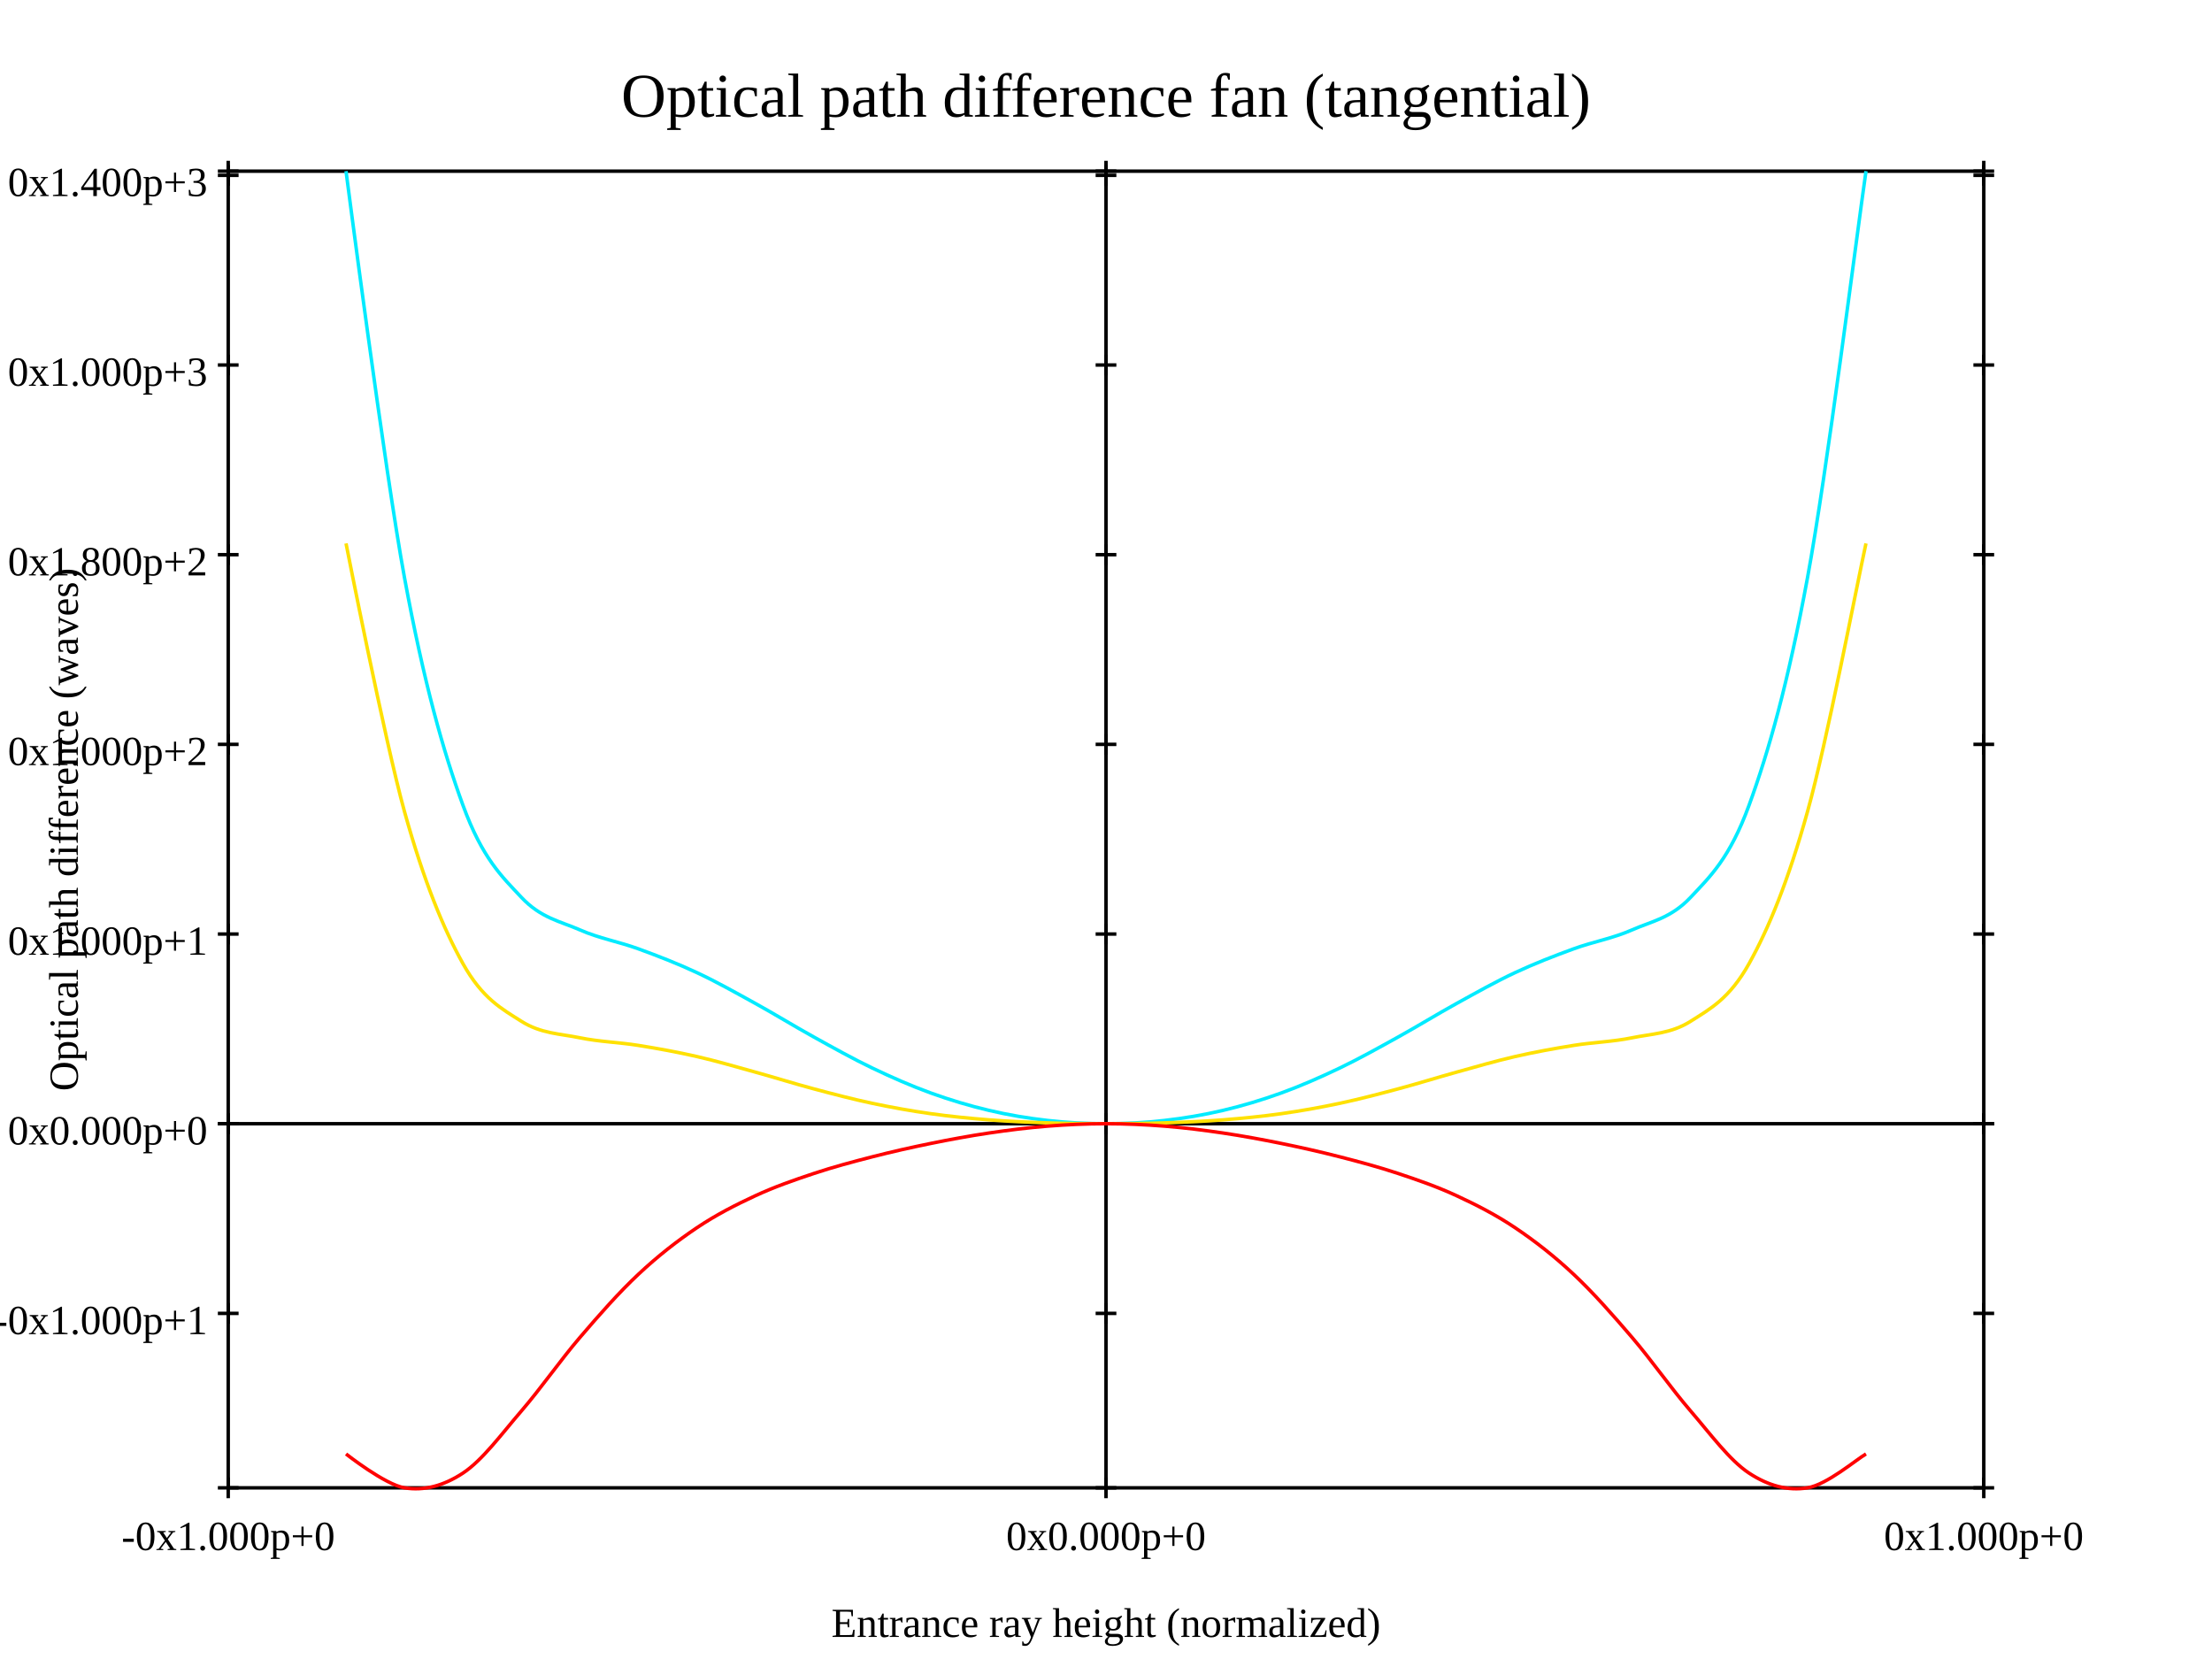
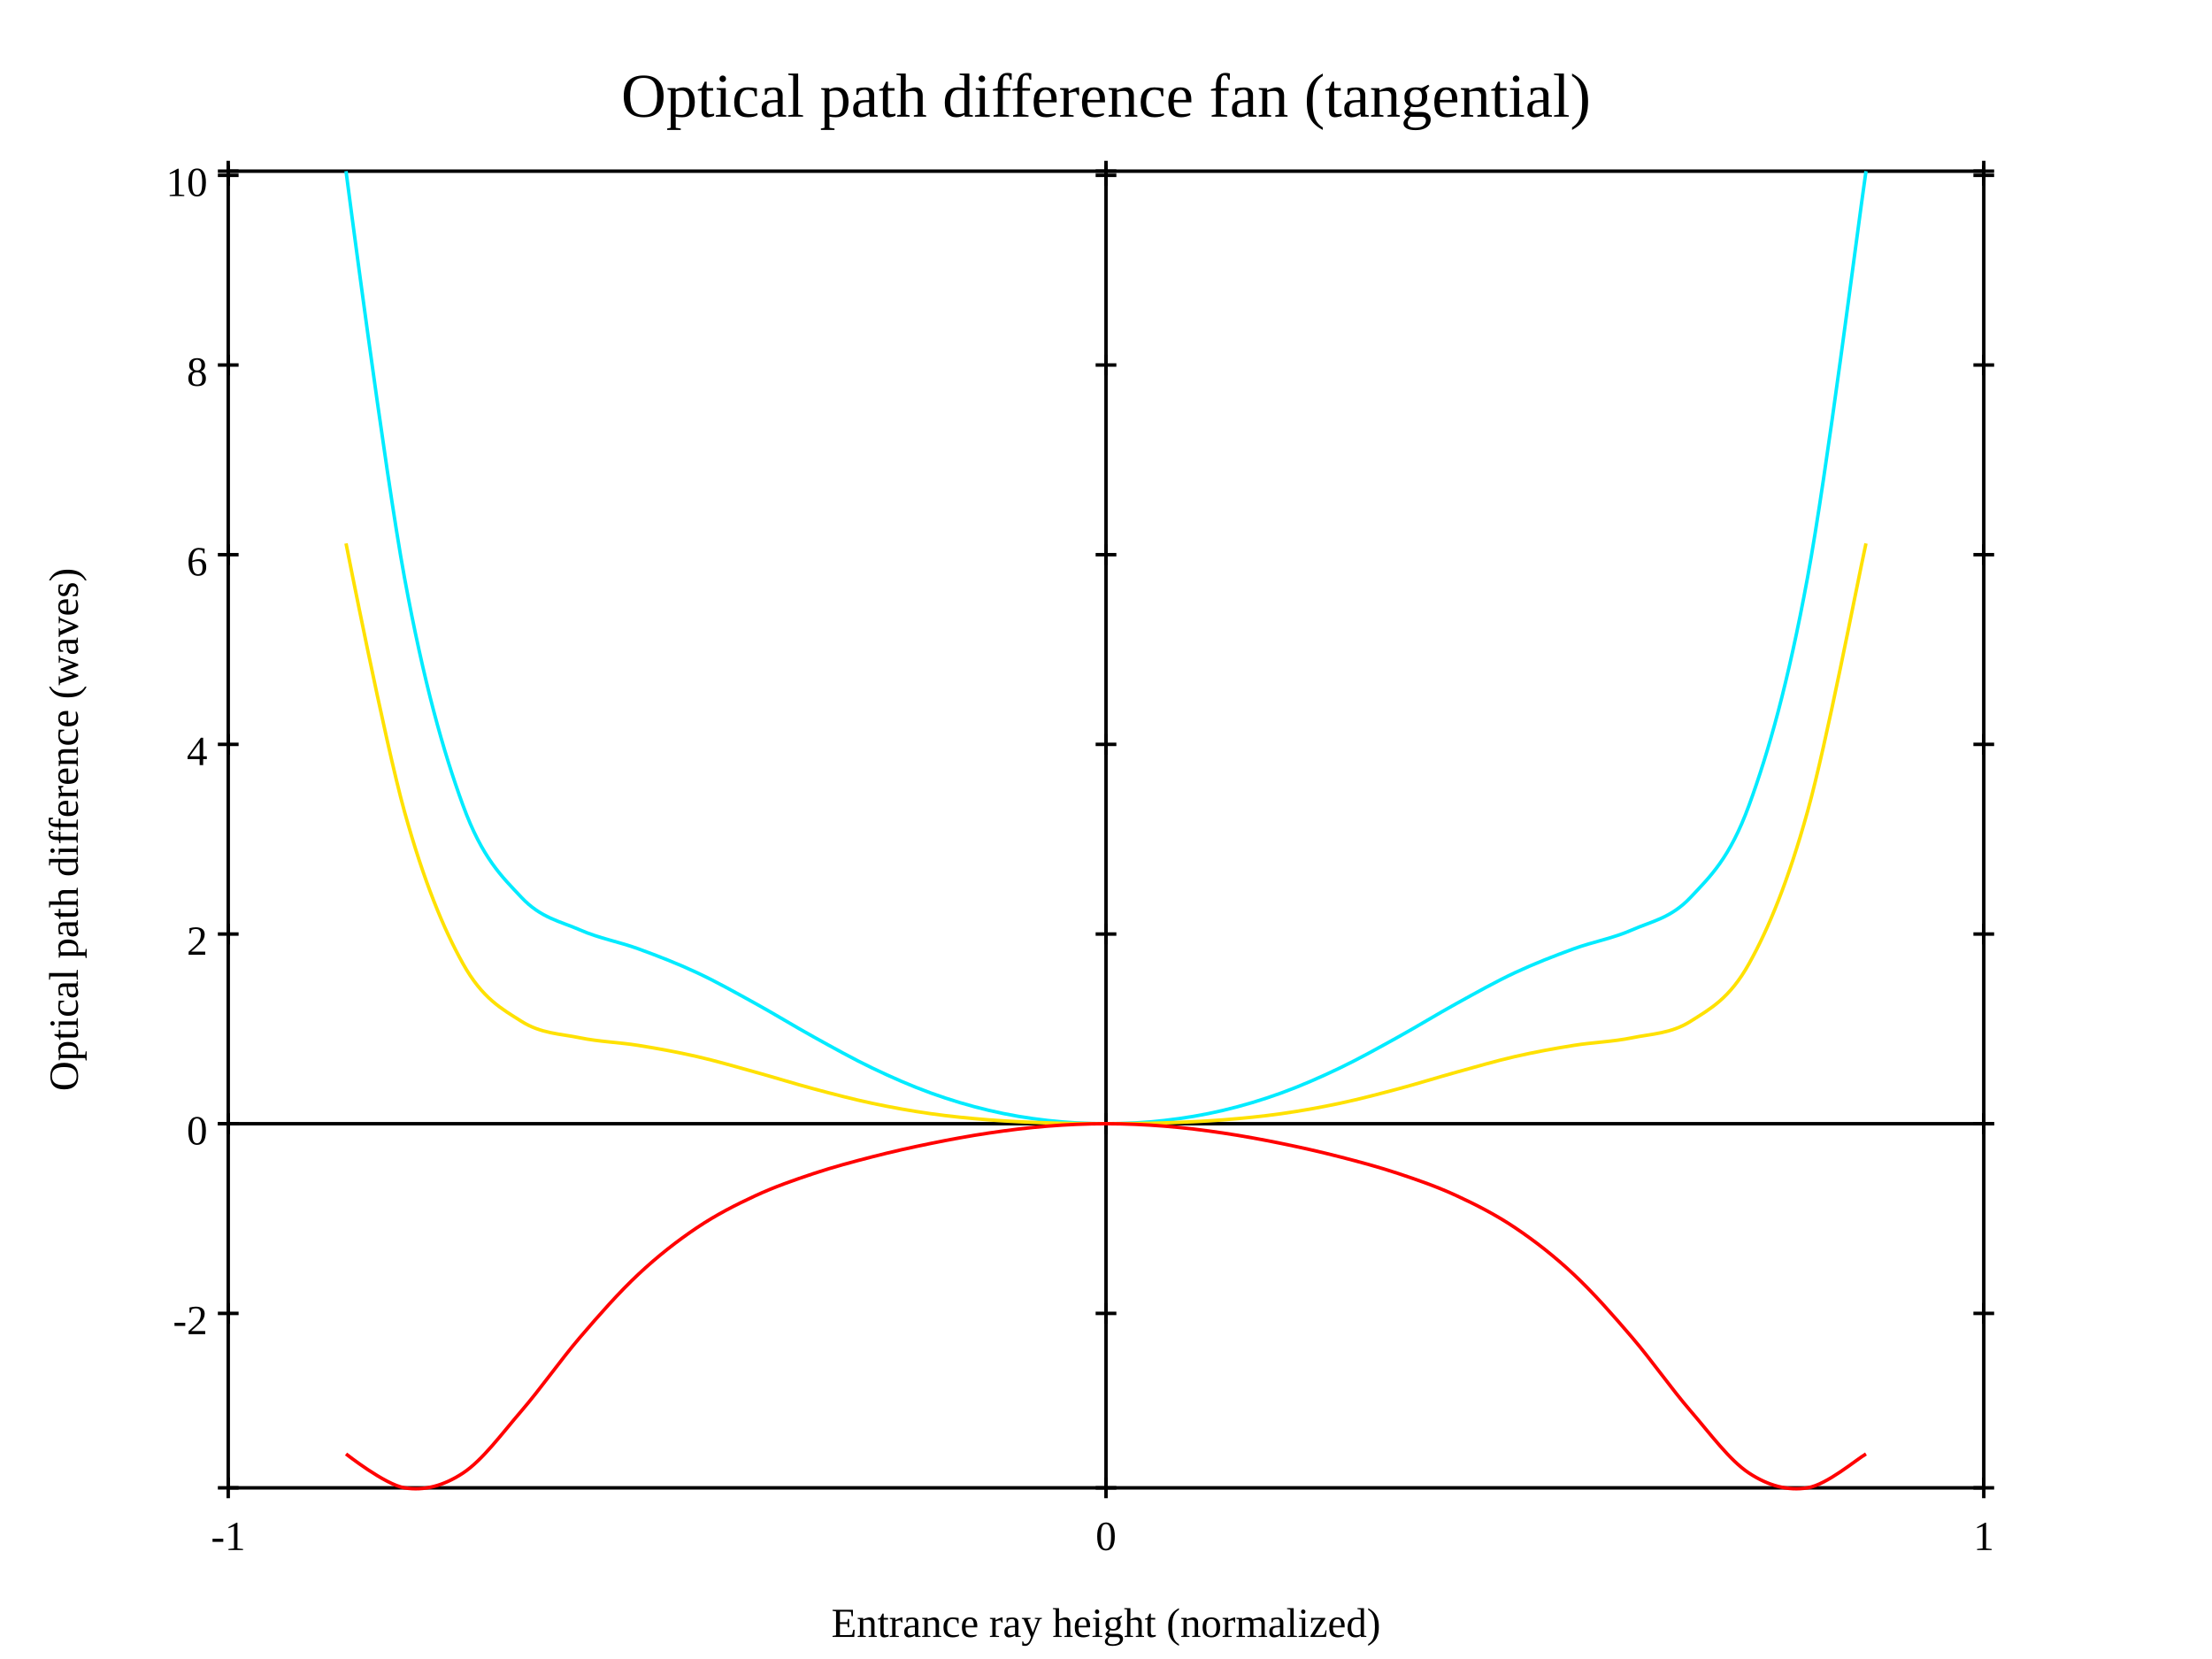
<svg xmlns="http://www.w3.org/2000/svg" xmlns:xlink="http://www.w3.org/1999/xlink" width="640px" height="480px" version="1.1">
  <rect x="0" y="0" width="640" height="480" fill="#ffffff" />
  <defs>
    <g id="dot">
      <line x1="1" y1="1" x2="0" y2="0" />
    </g>
    <g id="cross">
      <line x1="-3" y1="0" x2="3" y2="0" />
      <line x1="0" y1="-3" x2="0" y2="3" />
    </g>
    <g id="square">
      <line x1="-3" y1="-3" x2="-3" y2="3" />
      <line x1="-3" y1="3" x2="3" y2="3" />
      <line x1="3" y1="3" x2="3" y2="-3" />
      <line x1="3" y1="-3" x2="-3" y2="-3" />
    </g>
    <g id="round">
      <ellipse cx="0" cy="0" rx="3" ry="3" fill="none" />
    </g>
    <g id="triangle">
      <line x1="0" y1="-3" x2="-3" y2="3" />
      <line x1="-3" y1="3" x2="3" y2="3" />
      <line x1="0" y1="-3" x2="3" y2="3" />
    </g>
  </defs>
  <polygon fill="none" stroke="#000000" points="66.032,430.476 66.032,49.524 573.968,49.524 573.968,430.476 " />
  <text style="font-size:12;text-align:center;text-anchor:middle;" x="320" y="473.619" fill="#000000">Entrance ray height (normalized)</text>
  <line x1="66.032" y1="325.125" x2="573.968" y2="325.125" stroke="#000000" />
  <use x="66.032" y="325.125" xlink:href="#cross" stroke="#000000" />
  <use x="66.032" y="49.524" xlink:href="#cross" stroke="#000000" />
  <use x="66.032" y="430.476" xlink:href="#cross" stroke="#000000" />
-   <text style="font-size:12;text-align:center;text-anchor:middle;" x="66.032" y="448.476" fill="#000000">-0x1.000p+0</text>
+   <text style="font-size:12;text-align:center;text-anchor:middle;" x="66.032" y="448.476" fill="#000000">-1</text>
  <use x="320" y="325.125" xlink:href="#cross" stroke="#000000" />
  <use x="320" y="49.524" xlink:href="#cross" stroke="#000000" />
  <use x="320" y="430.476" xlink:href="#cross" stroke="#000000" />
-   <text style="font-size:12;text-align:center;text-anchor:middle;" x="320" y="448.476" fill="#000000">0x0.000p+0</text>
+   <text style="font-size:12;text-align:center;text-anchor:middle;" x="320" y="448.476" fill="#000000">0</text>
  <use x="573.968" y="325.125" xlink:href="#cross" stroke="#000000" />
  <use x="573.968" y="49.524" xlink:href="#cross" stroke="#000000" />
  <use x="573.968" y="430.476" xlink:href="#cross" stroke="#000000" />
-   <text style="font-size:12;text-align:center;text-anchor:middle;" x="573.968" y="448.476" fill="#000000">0x1.000p+0</text>
+   <text style="font-size:12;text-align:center;text-anchor:middle;" x="573.968" y="448.476" fill="#000000">1</text>
  <text style="font-size:12;text-align:center;text-anchor:middle;" x="16.508" y="246" transform="rotate(-90,16.5079,240)" fill="#000000">Optical path difference (waves)</text>
  <line x1="320" y1="430.476" x2="320" y2="49.524" stroke="#000000" />
  <use x="320" y="380.004" xlink:href="#cross" stroke="#000000" />
  <use x="573.968" y="380.004" xlink:href="#cross" stroke="#000000" />
  <use x="66.032" y="380.004" xlink:href="#cross" stroke="#000000" />
-   <text style="font-size:12;text-align:right;text-anchor:end;" x="60.032" y="386.004" fill="#000000">-0x1.000p+1</text>
+   <text style="font-size:12;text-align:right;text-anchor:end;" x="60.032" y="386.004" fill="#000000">-2</text>
  <use x="320" y="325.125" xlink:href="#cross" stroke="#000000" />
  <use x="573.968" y="325.125" xlink:href="#cross" stroke="#000000" />
  <use x="66.032" y="325.125" xlink:href="#cross" stroke="#000000" />
-   <text style="font-size:12;text-align:right;text-anchor:end;" x="60.032" y="331.125" fill="#000000">0x0.000p+0</text>
+   <text style="font-size:12;text-align:right;text-anchor:end;" x="60.032" y="331.125" fill="#000000">0</text>
  <use x="320" y="270.246" xlink:href="#cross" stroke="#000000" />
  <use x="573.968" y="270.246" xlink:href="#cross" stroke="#000000" />
  <use x="66.032" y="270.246" xlink:href="#cross" stroke="#000000" />
-   <text style="font-size:12;text-align:right;text-anchor:end;" x="60.032" y="276.246" fill="#000000">0x1.000p+1</text>
+   <text style="font-size:12;text-align:right;text-anchor:end;" x="60.032" y="276.246" fill="#000000">2</text>
  <use x="320" y="215.367" xlink:href="#cross" stroke="#000000" />
  <use x="573.968" y="215.367" xlink:href="#cross" stroke="#000000" />
  <use x="66.032" y="215.367" xlink:href="#cross" stroke="#000000" />
-   <text style="font-size:12;text-align:right;text-anchor:end;" x="60.032" y="221.367" fill="#000000">0x1.000p+2</text>
+   <text style="font-size:12;text-align:right;text-anchor:end;" x="60.032" y="221.367" fill="#000000">4</text>
  <use x="320" y="160.488" xlink:href="#cross" stroke="#000000" />
  <use x="573.968" y="160.488" xlink:href="#cross" stroke="#000000" />
  <use x="66.032" y="160.488" xlink:href="#cross" stroke="#000000" />
-   <text style="font-size:12;text-align:right;text-anchor:end;" x="60.032" y="166.488" fill="#000000">0x1.800p+2</text>
+   <text style="font-size:12;text-align:right;text-anchor:end;" x="60.032" y="166.488" fill="#000000">6</text>
  <use x="320" y="105.609" xlink:href="#cross" stroke="#000000" />
  <use x="573.968" y="105.609" xlink:href="#cross" stroke="#000000" />
  <use x="66.032" y="105.609" xlink:href="#cross" stroke="#000000" />
-   <text style="font-size:12;text-align:right;text-anchor:end;" x="60.032" y="111.609" fill="#000000">0x1.000p+3</text>
+   <text style="font-size:12;text-align:right;text-anchor:end;" x="60.032" y="111.609" fill="#000000">8</text>
  <use x="320" y="50.73" xlink:href="#cross" stroke="#000000" />
  <use x="573.968" y="50.73" xlink:href="#cross" stroke="#000000" />
  <use x="66.032" y="50.73" xlink:href="#cross" stroke="#000000" />
-   <text style="font-size:12;text-align:right;text-anchor:end;" x="60.032" y="56.73" fill="#000000">0x1.400p+3</text>
+   <text style="font-size:12;text-align:right;text-anchor:end;" x="60.032" y="56.73" fill="#000000">10</text>
  <text style="font-size:18;text-align:center;text-anchor:middle;" x="320" y="33.762" fill="#000000">Optical path difference fan (tangential)</text>
-   <path fill="none" stroke="#00ebff" d="M100.114,49.524 S111.39,136.562 117.029,167.137 S128.305,217.559 133.943,232.975 S145.219,253.619 150.857,259.63 S162.133,266.558 167.771,269.04 S179.048,272.463 184.686,274.522 S195.962,278.76 201.6,281.392 S212.876,287.205 218.514,290.309 S229.79,296.902 235.429,300.017 S246.705,306.298 252.343,308.998 S263.619,314.175 269.257,316.22 S280.533,319.946 286.171,321.274 S297.448,323.542 303.086,324.184 S314.362,325.125 320,325.125 S331.276,324.826 336.914,324.184 S348.19,322.601 353.829,321.274 S365.105,318.266 370.743,316.22 S382.019,311.699 387.657,308.998 S398.933,303.132 404.571,300.017 S415.848,293.413 421.486,290.309 S432.762,284.023 438.4,281.392 S449.676,276.58 455.314,274.522 S466.59,271.522 472.229,269.04 S483.505,265.641 489.143,259.63 S500.419,248.39 506.057,232.975 S517.333,197.713 522.971,167.137 S537.067,69.126 539.886,49.524 " />
-   <path fill="none" stroke="#ffe100" d="M100.114,157.23 S111.39,214.555 117.029,234.818 S128.305,268.693 133.943,278.805 S145.219,291.917 150.857,295.493 S162.133,299.098 167.771,300.26 S179.048,301.562 184.686,302.465 S195.962,304.394 201.6,305.681 S212.876,308.632 218.514,310.19 S229.79,313.528 235.429,315.033 S246.705,318.02 252.343,319.217 S263.619,321.418 269.257,322.218 S280.533,323.569 286.171,324.012 S297.448,324.693 303.086,324.879 S314.362,325.125 320,325.125 S331.276,325.064 336.914,324.879 S348.19,324.456 353.829,324.012 S365.105,323.017 370.743,322.218 S382.019,320.415 387.657,319.217 S398.933,316.537 404.571,315.033 S415.848,311.749 421.486,310.19 S432.762,306.969 438.4,305.681 S449.676,303.369 455.314,302.465 S466.59,301.422 472.229,300.26 S483.505,299.069 489.143,295.493 S500.419,288.918 506.057,278.805 S517.333,255.08 522.971,234.818 S537.067,170.162 539.886,157.23 " />
+   <path fill="none" stroke="#00ebff" d="M100.114,49.524 S111.39,136.562 117.029,167.137 S128.305,217.559 133.943,232.975 S145.219,253.619 150.857,259.63 S162.133,266.558 167.771,269.04 S179.048,272.463 184.686,274.522 S195.962,278.76 201.6,281.392 S212.876,287.205 218.514,290.309 S229.79,296.902 235.429,300.017 S246.705,306.298 252.343,308.998 S263.619,314.174 269.257,316.22 S280.533,319.946 286.171,321.274 S297.448,323.542 303.086,324.184 S314.362,325.125 320,325.125 S331.276,324.826 336.914,324.184 S348.19,322.601 353.829,321.274 S365.105,318.266 370.743,316.22 S382.019,311.699 387.657,308.998 S398.933,303.132 404.571,300.017 S415.848,293.413 421.486,290.309 S432.762,284.023 438.4,281.392 S449.676,276.58 455.314,274.522 S466.59,271.522 472.229,269.04 S483.505,265.641 489.143,259.63 S500.419,248.39 506.057,232.975 S517.333,197.713 522.971,167.137 S537.067,69.126 539.886,49.524 " />
+   <path fill="none" stroke="#ffe100" d="M100.114,157.23 S111.39,214.555 117.029,234.818 S128.305,268.693 133.943,278.805 S145.219,291.917 150.857,295.493 S162.133,299.098 167.771,300.26 S179.048,301.562 184.686,302.465 S195.962,304.394 201.6,305.681 S212.876,308.632 218.514,310.19 S229.79,313.528 235.429,315.033 S246.705,318.02 252.343,319.217 S263.619,321.418 269.257,322.218 S280.533,323.569 286.171,324.012 S297.448,324.693 303.086,324.879 S314.362,325.125 320,325.125 S331.276,325.064 336.914,324.879 S348.19,324.456 353.829,324.012 S365.105,323.017 370.743,322.218 S382.019,320.415 387.657,319.217 S398.933,316.537 404.571,315.033 S415.848,311.749 421.486,310.19 S432.762,306.969 438.4,305.681 S449.676,303.369 455.314,302.465 S466.59,301.422 472.229,300.26 S483.505,299.069 489.143,295.493 S500.419,288.918 506.057,278.805 S517.333,255.08 522.971,234.818 S537.067,170.161 539.886,157.23 " />
  <path fill="none" stroke="#ff0000" d="M100.114,420.676 S111.39,429.553 117.029,430.476 S128.305,429.921 133.943,426.214 S145.219,414.775 150.857,408.237 S162.133,393.573 167.771,386.985 S179.048,373.998 184.686,368.708 S195.962,359.029 201.6,355.241 S212.876,348.596 218.514,345.979 S229.79,341.415 235.429,339.536 S246.705,336.157 252.343,334.707 S263.619,331.988 269.257,330.839 S280.533,328.648 286.171,327.813 S297.448,326.272 303.086,325.824 S314.362,325.125 320,325.125 S331.276,325.376 336.914,325.824 S348.19,326.977 353.829,327.813 S365.105,329.69 370.743,330.839 S382.019,333.258 387.657,334.707 S398.933,337.657 404.571,339.536 S415.848,343.362 421.486,345.979 S432.762,351.453 438.4,355.241 S449.676,363.417 455.314,368.708 S466.59,380.397 472.229,386.985 S483.505,401.698 489.143,408.237 S500.419,422.507 506.057,426.214 S517.333,431.399 522.971,430.476 S537.067,422.309 539.886,420.676 " />
</svg>
